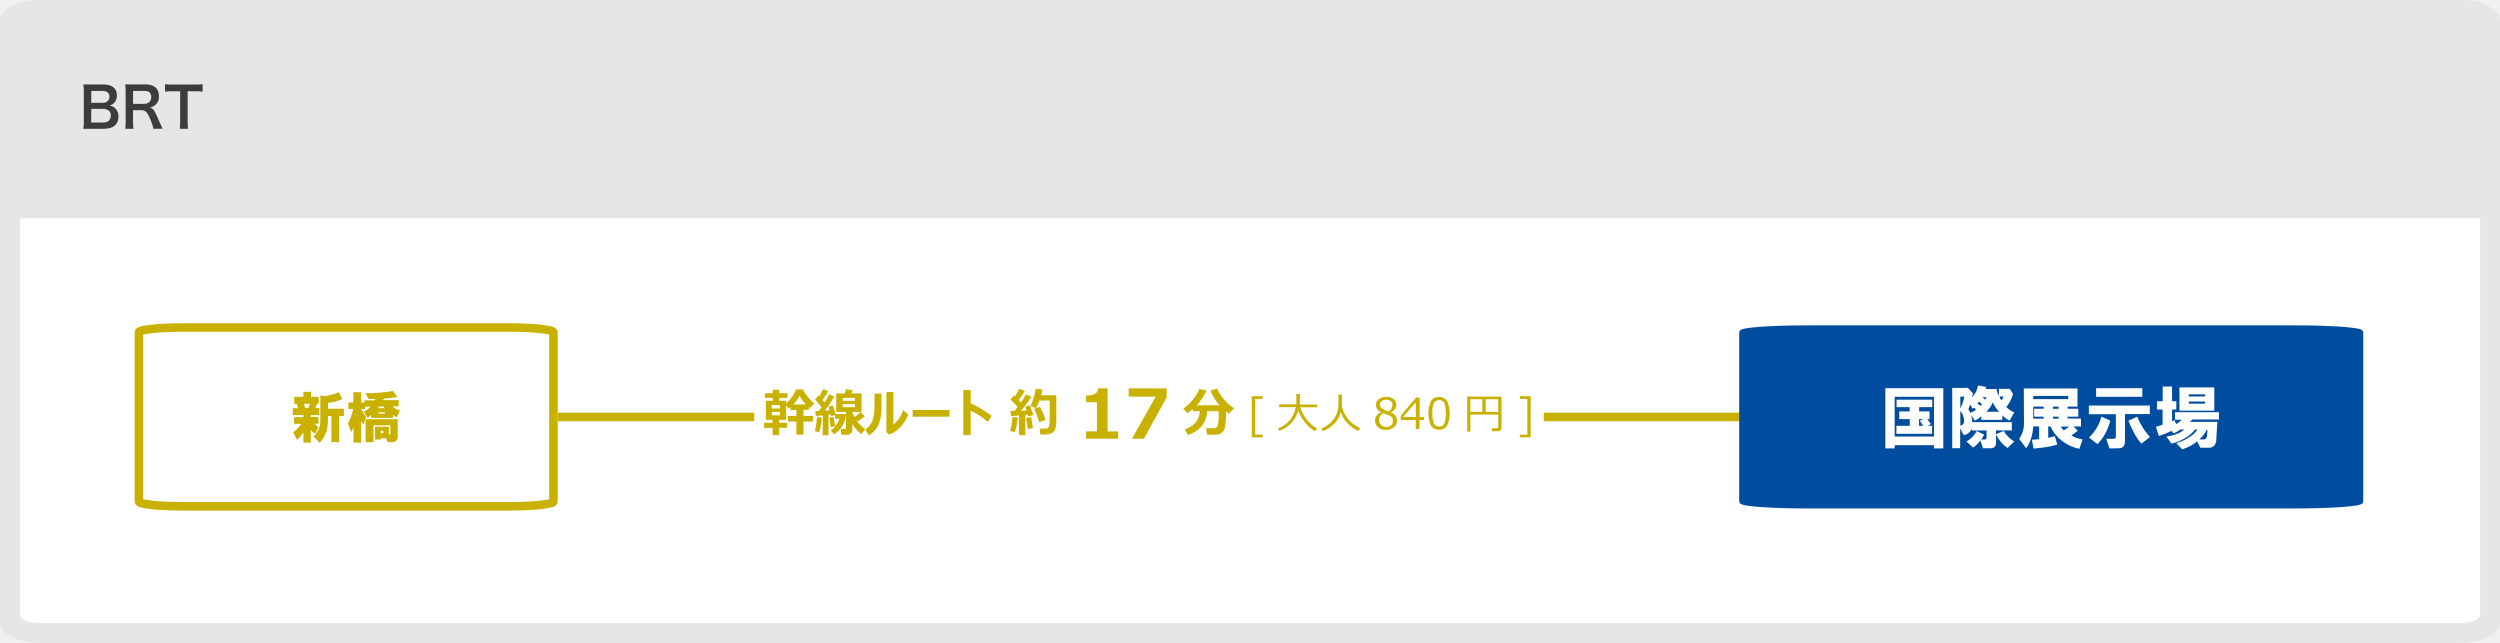
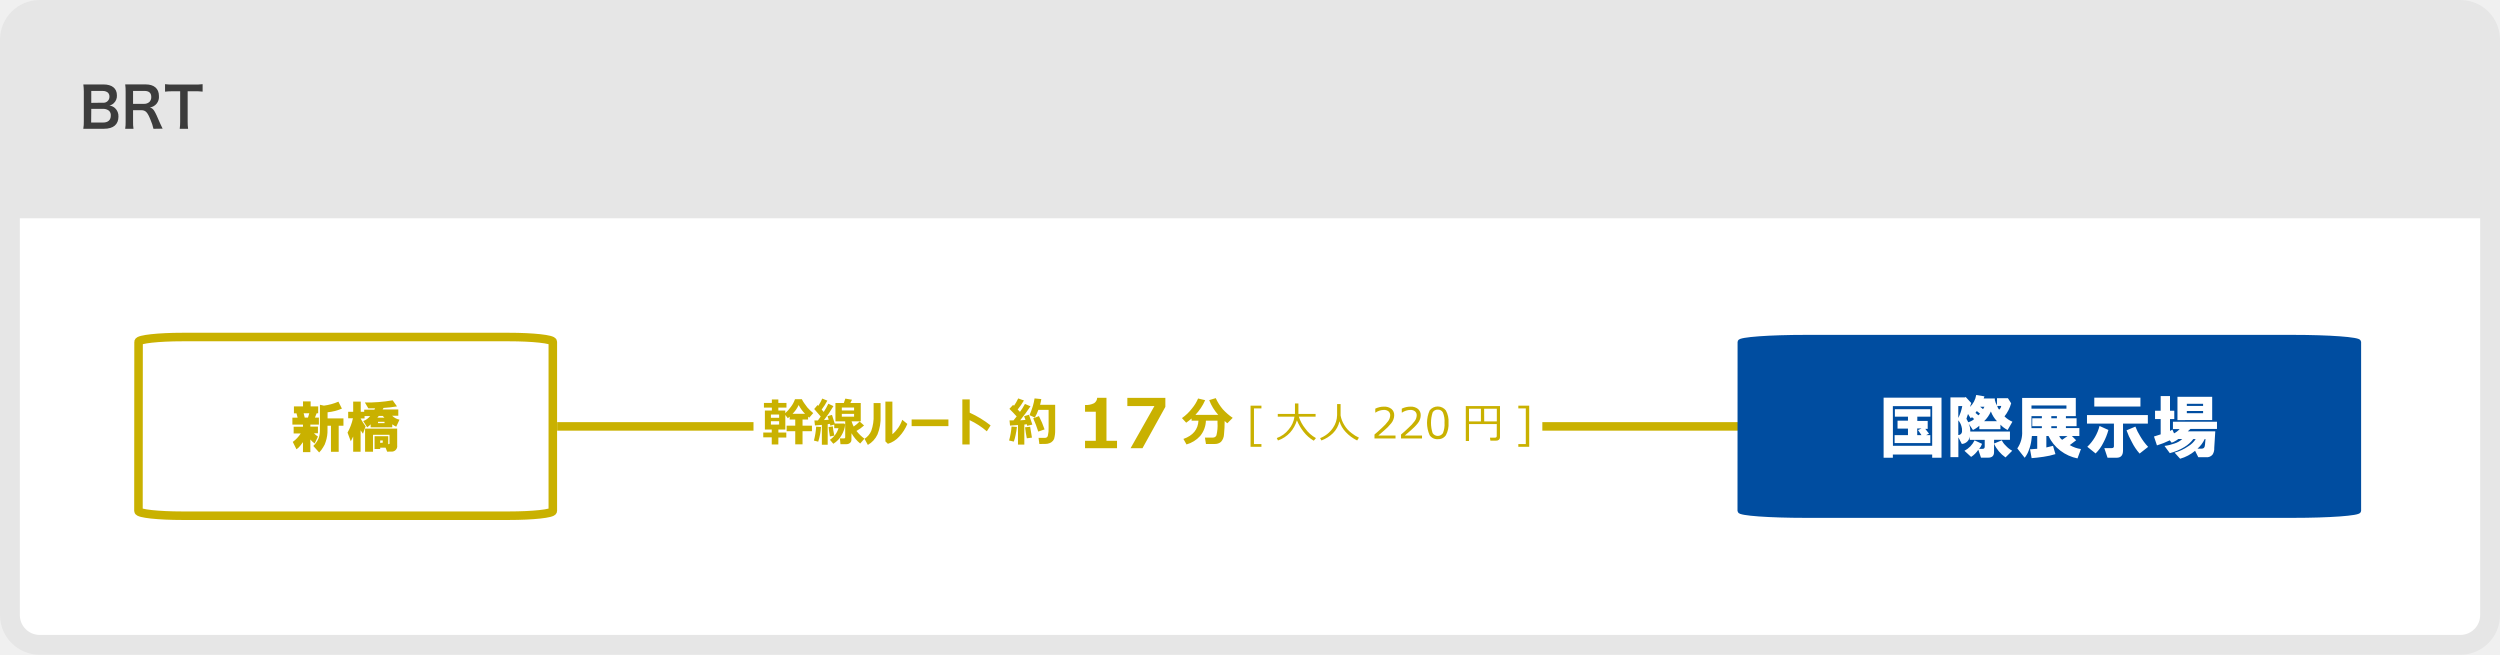
- <svg xmlns="http://www.w3.org/2000/svg" width="630" height="162">
+ <svg xmlns="http://www.w3.org/2000/svg" width="630" height="165">
  <defs>
-     <style>.cls-2{fill:#fff}.cls-6{fill:#c9b100}</style>
+     <style>.cls-2{fill:#fff}.cls-5{fill:#c9b100}</style>
  </defs>
  <g id="レイヤー_2" data-name="レイヤー 2">
-     <g id="レイヤー_4" data-name="レイヤー 4">
-       <path d="M630 156.86c0 2.83-4.5 5.14-10 5.14H10c-5.5 0-10-2.31-10-5.14V5.14C0 2.31 4.5 0 10 0h610c5.5 0 10 2.31 10 5.14z" fill="#e6e6e6" />
-       <path class="cls-2" d="M625 55v100c0 1.1-2.25 2-5 2H10c-2.75 0-5-.9-5-2V55z" />
+     <g id="object">
+       <rect width="630" height="165" rx="10" fill="#e6e6e6" />
+       <path class="cls-2" d="M625 55v100a5 5 0 01-5 5H10a5 5 0 01-5-5V55z" />
+       <path stroke="#c9b100" stroke-linejoin="round" stroke-width="2.15" fill="none" d="M140.4 107.45h297.75" />
+       <path d="M34.92 86.15c0-.67 5-1.22 11.11-1.22h82.17c6.14 0 11.11.55 11.11 1.22v42.6c0 .67-5 1.21-11.11 1.21H46c-6.13 0-11.11-.54-11.11-1.21z" stroke="#c9b100" stroke-linejoin="round" stroke-width="2.15" fill="#fff" />
+       <path class="cls-5" d="M80.18 104.14h-.38l-.44 1.1h1V107h-2.15v.5h1.91v1.69h-1a5.21 5.21 0 001 .82l-.82 1.75a5.81 5.81 0 01-1.09-1v3.17h-1.86v-2.51c-.14.22-.38.52-.71.93a3.9 3.9 0 01-.93.87l-.93-1.86a7.64 7.64 0 002-2.13H74v-1.69h2.35V107h-2.67v-1.74H75l-.28-1.1h-.65v-1.75h2.29v-1.25h1.92v1.25h1.91zm-3.66 0l.27 1.1h.82l.33-1.1zm4.1 4.1V102l1 .22a13.44 13.44 0 003.66-1l.88 1.75a12.29 12.29 0 01-3.61.93v1.53h4v1.86h-1.2v6.56H83.4v-6.56h-.87v1a8.66 8.66 0 01-.44 3 4.48 4.48 0 01-.66 1.42 5.9 5.9 0 01-1 1.31l-1.48-1.64a5.75 5.75 0 001.37-2 6.18 6.18 0 00.3-2.14zm19.23-.71a5.37 5.37 0 01-1-.6v.76H93.4v-.76a4.82 4.82 0 01-.87.76l-1-1.58a4.14 4.14 0 001.75-1.26h-1.41v.6h-1a14.72 14.72 0 001.26 2l-.66 1.85-.6-.87v5.41H89V110l-.6 1.21-.82-2.19a12.79 12.79 0 001.36-3.61h-1.2v-1.64H89v-2.56h1.91v2.56h.87v-.54h2.57l.17-.33h-1.7l-.87-1.47a37.74 37.74 0 007-.55l1.09 1.53a30.7 30.7 0 01-3.39.39l-.22.38h3.94v1.58h-1.56a3.72 3.72 0 001.86 1zm-2.29 6.29l-.39-1h-1.36v.33h-1.42v-3.23h3.44v2a.28.28 0 00.33-.11.34.34 0 000-.32v-1.92H94v4.27h-2V108h8.09v4.21a1.38 1.38 0 01-1.53 1.59zm-1.1-9h-1a2.32 2.32 0 01-.38.44h1.8zm-1.2 1.81h1.64v-.33h-1.64zm1.2 4.92V111h-.65v.61z" />
+       <path d="M438.41 86.15c0-.67 7.44-1.22 16.61-1.22h122.83c9.17 0 16.61.55 16.61 1.22v42.6c0 .67-7.44 1.21-16.61 1.21H455c-9.17 0-16.61-.54-16.61-1.21z" fill="#004da0" stroke="#004da0" stroke-miterlimit="10" stroke-width="1.08" />
+       <path class="cls-2" d="M474.67 115.35v-15.13h14.59v15.13h-2.35v-.81H477v.81zm2.35-3h9.89v-10H477zm8.34-2.69h1.08v2h-9v-2h3.37V108h-2.63v-2h2.63v-1h-3.3v-1.88h8.95V105h-3.3v1.08h2.62v2h-.6l.94 1.21zm-2.22 0h1.08l-.88-1.28.88-.4h-1.08zM498 99.54l2.08.34-.2.54h2.82v.4a4.74 4.74 0 00.54 1.35v-1.82H506l.81 1.28a9.2 9.2 0 01-1.68 3.3 6.18 6.18 0 002 1.34l-1.21 2.09a6.21 6.21 0 01-1.81-1.35v1.14h-5.32v-.87a6.2 6.2 0 01-1.61 1.08l-1.08-1.62a4.11 4.11 0 01.41 2h10v2.09h-4v.94l1.95-.81a4.37 4.37 0 001 1.35 5.86 5.86 0 001.62 1.28l-1.69 1.68a8.65 8.65 0 01-2.89-3.43v2.08c0 .94-.49 1.41-1.48 1.41h-1.81l-.68-2a5.88 5.88 0 01-1.81 1.81l-1.68-1.54a5.84 5.84 0 002.55-2.63l1.89.88a3.66 3.66 0 01-.74 1.27h.8c.41 0 .61-.15.61-.6v-1.68h-3.77V110a2.15 2.15 0 01-2 1.88l-.87-1.68v5h-2v-15.05h3.7l.13-.13 1.42 1.54-.34 1a5.33 5.33 0 001.58-3.02zm-4.51 5.79a11.07 11.07 0 001-3h-1zm0 .6v3.7a.94.94 0 00.94-1 3.07 3.07 0 00-.13-1.15 3.94 3.94 0 00-.8-1.55zm4-.33l-.54-.47-.34.27-.67-1.08-.4 1.21.47.88a5 5 0 00.81-.34 2 2 0 00.65-.47zm.33-1.55l.74.61.41-.41-.81-.67zm1.18-1.55l.73.61.34-.61zm2.69 1.21a7.47 7.47 0 01-1.69 2.43h3.23a7.19 7.19 0 01-1.52-2.43zm1.61-1.41a2.32 2.32 0 00.47.94 1.45 1.45 0 00.54-.94zm6.28-2.02h13.52v4.58h-2.49v.54h2.69v2h-2.69v.48H524v2h-1.88l1.07 1.07-1.61 1.21a7.49 7.49 0 002.82 1l-.87 2.36a10.57 10.57 0 01-4.31-1.95 10.06 10.06 0 01-3-3.7h-.54v2.89l1.68-.41.61 2.09a19 19 0 01-3 .67c-1.21.18-2.22.29-3 .34l-.4-2.22 1.81-.14v-3.22h-1.34l-.13 1.07a10.11 10.11 0 01-.61 2.42 6.63 6.63 0 01-1.08 2l-1.86-2.36a6.93 6.93 0 001.22-4.37zm2.35 2.7h8.81v-.81h-8.81zm0 4.91h2.62v-.48h-2.42v-2h2.42v-.54h-2.62zm5-2.49h1.41v-.54h-1.41zm0 2.49h1.41v-.48h-1.41zm2 2a2.06 2.06 0 00.74.94l1.34-.94zm12.17 5.46l-.81-2.42h1.82c.45 0 .65-.18.6-.67v-5.52h-6.79v-2.15h15.34v2.15H535v6.8c0 1.21-.54 1.81-1.61 1.81zm-2-8l2.22 1a15.17 15.17 0 01-1.28 3.22 9.84 9.84 0 01-1.95 2.7l-2.09-1.68a11 11 0 003.08-5.24zm-1.34-4.91v-2.22h11.63v2.22zm8.14 6l2.22-.94a13.78 13.78 0 001.21 2.42 14.49 14.49 0 002 2.69l-2.15 1.69a13 13 0 01-1.95-2.9 18.08 18.08 0 01-1.35-2.98zm11.68-2.17h11.1v1.82H552l-.67.6h6.92l-.26 4.17a2.83 2.83 0 01-.41 1.68 1.82 1.82 0 01-1.61.68h-2l-.81-1.62a10 10 0 01-3.77 2l-1.39-1.53a11.24 11.24 0 003.43-1.61 5.56 5.56 0 001.89-1.82h-.61a7.64 7.64 0 01-2.22 2 12.74 12.74 0 01-3.7 1.55l-1.34-1.82a11 11 0 002.49-.6 5 5 0 002-1.15h-1a3.92 3.92 0 01-.81.54 3.82 3.82 0 01-.88.4l-.47-.6a21.1 21.1 0 01-3.23 1.28l-.75-2.24 1.69-.54v-3.86h-1.42v-2.09h1.42v-3.7h2.35v3.7h1.08v2.09h-1.08v3l.61-.34.4.94a3.09 3.09 0 00.67-.4 3.81 3.81 0 00.74-.67h-1.68zm1.14-.4V100h8.75v5.85zm2.36-3.57h4.1v-.54h-4.1zm0 1.82h4.1v-.54h-4.1zm2.69 8.94h1.07c.5 0 .77-.31.81-.94l.14-1.48h-.21a7 7 0 01-1.81 2.42zM189.88 94.38h198.79v23.14H189.88z" />
+       <path class="cls-5" d="M196.14 112h-1.66v-1.8h-2.14V109h2.14v-.75h-1.73v-4.8h1.76v-.73h-2v-1.18h2v-.87h1.63v.87h2.05v1.18h-2.05v.73h1.75v.67a9.75 9.75 0 001.45-1.64 7 7 0 001-1.88h1.73a6.2 6.2 0 00.59 1c.28.41.55.77.81 1.1a12.86 12.86 0 001.46 1.4l-1 1.15-.29-.24v.72h-1.4v1.53h2.37v1.41h-2.37v3.31h-1.84v-3.31h-2.17v-1.41h2.17v-1.53H199V105l-.47.39-.63-.82v3.67h-1.75v.76h2v1.25h-2zm.2-6.71v-.83h-2.07v.83zm0 1.7v-.85h-2.07v.86zm3.34-2.71h3.19a9.35 9.35 0 01-1.61-2.21 7.42 7.42 0 01-1.58 2.25zm7.21 3.32a14.65 14.65 0 01-.7 3.7l-1.08-.27a18.41 18.41 0 00.56-3.51zm1.69 4.47h-1.47v-5c-.71.07-1.29.12-1.74.14l-.14-1.25h.88l.71-1c-.6-.72-1.14-1.34-1.64-1.89l.84-1 .19.21a11 11 0 001-1.84l1.28.52a15.39 15.39 0 01-1.43 2.25l.52.6a16.18 16.18 0 001.16-2.07l1.28.6a30.22 30.22 0 01-2.37 3.52l1.19-.09a7.51 7.51 0 00-.3-.89l1.12-.33c.17.46.4 1.19.69 2.18h2.38l.25.26a6.59 6.59 0 01-.88 2.64 5.91 5.91 0 01-2.1 2.2l-.86-1a5.39 5.39 0 002.16-2.92h-1.07V107l-1 .26c0-.07 0-.22-.1-.45l-.55.08zm1.67-2.3l-1.11.22c-.2-1.15-.31-1.94-.34-2.37l1.07-.17c.04.45.13 1.22.38 2.32zm4.3 1.1a.92.92 0 01-.37.76 1.27 1.27 0 01-.83.3h-1.55l-.14-1.45h1q.33 0 .33-.3v-4h-2.46v-4.63h2.12l.37-1.1 1.68.28-.4.82h2.61v4.63h-2.31a7 7 0 00.53 1.31 10 10 0 001.5-1.27l1.11 1a10.22 10.22 0 01-1.91 1.38 9.8 9.8 0 002 1.94l-1.06 1.23a9.38 9.38 0 01-2.19-2.6zm-2.41-7.44h3.09v-.73h-3.09zm3.09.86h-3.09v.71h3.09zm6.68.54a11 11 0 01-.78 4.65 5.85 5.85 0 01-2.43 2.64l-.84-1.54a4.43 4.43 0 001.7-2 10.55 10.55 0 00.59-4v-3h1.76zm6.74 2a10.46 10.46 0 01-2.05 3.19 6.24 6.24 0 01-2.85 1.82l-.63-.61V101.2h1.76v8.23a8.25 8.25 0 002.49-3.64zm10.35.56h-9.27v-1.68H239zm10.63-.19l-.95 1.49a18.86 18.86 0 00-4.33-2.81V112h-1.84v-11.35h1.86V104a25.73 25.73 0 015.26 3.2zm6.63.39a19.25 19.25 0 01-.32 2 10.75 10.75 0 01-.46 1.69l-1.19-.27a17.92 17.92 0 00.62-3.52zm1.87 4.45h-1.6v-4.93c-.85.07-1.51.12-2 .14l-.13-1.31h1c.21-.26.48-.61.8-1a45.31 45.31 0 00-1.83-1.91l.93-1 .23.22a12 12 0 001.06-1.85l1.44.52a19.05 19.05 0 01-1.57 2.27l.57.6a14.91 14.91 0 001.26-2l1.39.6a42.62 42.62 0 01-2.6 3.53l1.34-.1c-.17-.5-.28-.81-.34-.94l1.21-.36c.23.6.52 1.42.86 2.48l-1.3.31a2.23 2.23 0 00-.09-.41l-.63.09zm1.92-1.76l-1.29.17a27.2 27.2 0 01-.44-2.77l1.28-.13zm1.87 1.61l-.2-1.55h1.62a.69.69 0 00.72-.54 7.52 7.52 0 00.19-2v-4.51h-2.58a11.3 11.3 0 01-.9 1.93l-1.33-.6a23.18 23.18 0 00.84-2.28 15.77 15.77 0 00.43-1.94l1.7.17a11.91 11.91 0 01-.31 1.44h3.8v6.45a7.46 7.46 0 01-.27 2.15 1.82 1.82 0 01-.63.79 2 2 0 01-.83.37c-.17.1-.93.11-2.25.12zm1.31-3.68l-1.59.55a29.2 29.2 0 00-1.27-3.34l1.44-.56a22.61 22.61 0 011.42 3.35zm18.26 4.73h-8.06v-1.85h2.71v-7.33h-2.71v-1.7a4.47 4.47 0 002.28-.45 1.73 1.73 0 00.78-1.36h2.34v10.84h2.66zm12.18-10.41l-5.76 10.41h-3l6-10.61h-6.82v-2.06h9.58zm10.22 3.47a6.35 6.35 0 01-1.46 3.88A7.28 7.28 0 01299 112l-.78-1.39c2.42-.85 3.68-2.39 3.79-4.6h-1.73v-.55a15.08 15.08 0 01-1.36 1.06l-1.07-1.16a11.32 11.32 0 002.55-2.45 9.79 9.79 0 001.52-2.49l1.78.42a13 13 0 01-2.46 3.71H307a11.8 11.8 0 01-2.28-3.72l1.65-.5a11.91 11.91 0 001.78 2.81 14.32 14.32 0 002.49 2.16l-1.36 1.37-.67-.58a31.43 31.43 0 01-.16 3.35 3 3 0 01-.76 1.91 2.28 2.28 0 01-1.55.53h-2.24l-.26-1.61h2a.93.93 0 00.9-.56 10.24 10.24 0 00.27-3.16V106zm13.99 6.59h-2.74v-10.36h2.74v.68H316v9h1.88zm13.74-2.19l-.55.66a8.86 8.86 0 01-2.57-2.26 12 12 0 01-1.68-2.88 8 8 0 01-1.71 3.08 7.43 7.43 0 01-3.06 2l-.3-.61a6.65 6.65 0 003-2.16 6.33 6.33 0 001.46-3.23H322v-.69h4.33v-2.64h.87v2.64h4.33v.69h-4.23a9.4 9.4 0 001.63 3 8 8 0 002.69 2.4zm5.93-4.23a6.11 6.11 0 01-1.65 3A8.43 8.43 0 01333 111l-.33-.59a7 7 0 003.22-2.55 5.85 5.85 0 001.06-3.24v-2.79h.88v2.87a6.72 6.72 0 00.92 2.39 7.13 7.13 0 001.87 2.07 8.58 8.58 0 001.83 1.13l-.45.71a9.73 9.73 0 01-2.88-2.13 6.69 6.69 0 01-1.57-2.7zm14.12 4.33h-5.3v-1c.56-.48 1.19-1 1.89-1.69a10.72 10.72 0 001.56-1.69 2.54 2.54 0 00.51-1.46 1.27 1.27 0 00-.43-1 1.75 1.75 0 00-1.16-.36 3.85 3.85 0 00-2.12.68h-.05v-1a5 5 0 012.19-.51 2.88 2.88 0 011.89.58 2 2 0 01.69 1.59 2.92 2.92 0 01-.18 1 3.3 3.3 0 01-.55 1 12.56 12.56 0 01-.89 1c-.35.35-1.15 1.06-2.39 2.12h4.34zm6.68 0h-5.29v-1c.56-.48 1.19-1 1.88-1.69a10.72 10.72 0 001.56-1.69 2.54 2.54 0 00.51-1.46 1.24 1.24 0 00-.43-1 1.73 1.73 0 00-1.16-.36 3.88 3.88 0 00-2.12.68h-.05v-1a5 5 0 012.2-.51 2.85 2.85 0 011.88.58 2 2 0 01.69 1.59 3.16 3.16 0 01-.17 1 3.3 3.3 0 01-.55 1 11 11 0 01-.9 1c-.34.35-1.14 1.06-2.39 2.12h4.34zm3.97.17a2.28 2.28 0 01-2.05-1 7.7 7.7 0 010-6.24 2.59 2.59 0 014.09 0 5.68 5.68 0 01.67 3.11 5.81 5.81 0 01-.66 3.13 2.29 2.29 0 01-2.05 1zm0-7.44a1.39 1.39 0 00-1.3.71 8.48 8.48 0 000 5.21 1.55 1.55 0 002.6 0 5.85 5.85 0 00.4-2.61 5.76 5.76 0 00-.4-2.58 1.36 1.36 0 00-1.3-.73zm14.87 3.64h-7v4.27h-.81v-8.81H378v7.86a.81.81 0 01-.26.62 1 1 0 01-.69.23h-1.47l-.11-.75h1.26c.3 0 .45-.14.45-.43zm-7-.67h3V103h-3zm3.83 0h3.18V103H374zm11.34 6.39h-2.74v-.68h1.88v-9h-1.88v-.68h2.74z" />
      <path d="M22.79 32.46h-1.8a9.77 9.77 0 00.13-1.89V23a13.44 13.44 0 00-.12-1.72h5.07c2.17 0 3.39 1 3.39 2.73a2.5 2.5 0 01-.79 2 2.3 2.3 0 01-1.1.58 2.62 2.62 0 011.41.65 2.74 2.74 0 01.87 2.14c0 2-1.3 3.07-3.63 3.07zm3.09-6.58a1.49 1.49 0 001.7-1.53 1.41 1.41 0 00-.37-1 2 2 0 00-1.34-.43H23v3zm-2.91 5h3c1.25 0 1.95-.62 1.95-1.75a1.52 1.52 0 00-.45-1.22 2.28 2.28 0 00-1.47-.48h-3zm15.7 1.58a11.61 11.61 0 00-.73-2.24c-.76-1.93-1.25-2.45-2.33-2.45h-2.08v2.85a10.45 10.45 0 00.11 1.84h-2.09a10.41 10.41 0 00.11-1.82v-7.55a11.71 11.71 0 00-.11-1.82h5.16c2.12 0 3.34 1.06 3.34 2.91a2.66 2.66 0 01-2.27 2.9c.89.28 1.15.67 2.54 3.95.11.25.46 1 .66 1.39zm-2.33-6.29a1.89 1.89 0 001.33-.5 1.67 1.67 0 00.45-1.24c0-1-.57-1.52-1.72-1.52h-2.87v3.26zm10.95 4.47a12.26 12.26 0 00.11 1.82h-2.11a12.35 12.35 0 00.11-1.82V23h-1.89a13.84 13.84 0 00-1.92.1v-1.89a13.91 13.91 0 001.9.1H49a14.78 14.78 0 002.06-.1v1.88A14.68 14.68 0 0049 23h-1.71z" fill="#3c3c3c" />
-       <path stroke="#c9b100" stroke-linejoin="round" stroke-width="2.15" fill="none" d="M140.56 105.06h298" />
-       <path d="M35 83.74c0-.67 5-1.21 11.11-1.21h82.24c6.15 0 11.12.54 11.12 1.21v42.64c0 .67-5 1.21-11.12 1.21H46.11c-6.14 0-11.11-.54-11.11-1.21z" stroke="#c9b100" stroke-linejoin="round" stroke-width="2.15" fill="#fff" />
-       <path class="cls-6" d="M80.29 101.75h-.38l-.44 1.09h1v1.75h-2.15v.5h1.91v1.69h-1a4.86 4.86 0 001 .82l-.82 1.75a5.51 5.51 0 01-1.09-1v3.18h-1.86V109c-.15.22-.38.53-.71.93a4.17 4.17 0 01-.93.88l-.93-1.86a8 8 0 002-2.14h-1.78v-1.69h2.35v-.5h-2.68v-1.75h1.31l-.27-1.09h-.66V100h2.3v-1.26h1.91V100h1.92zm-3.67 0l.28 1.09h.82l.33-1.09zm4.11 4.1v-6.23l1 .22a14 14 0 003.67-1l.87 1.75a12.85 12.85 0 01-3.61.93V103h4v1.86h-1.2v6.56h-1.94v-6.56h-.88v1a8.63 8.63 0 01-.44 3 4.54 4.54 0 01-.65 1.42 6.31 6.31 0 01-1 1.32L79 110a5.78 5.78 0 001.37-2 6.18 6.18 0 00.36-2.15zm19.27-.71a5.37 5.37 0 01-1-.6v.77h-5.48v-.77a4.52 4.52 0 01-.87.77l-1-1.59a4.14 4.14 0 001.75-1.26H92v.6h-1a15.35 15.35 0 001.26 2l-.65 1.94-.6-.88v5.42h-1.92v-3.83l-.6 1.2-.82-2.19a12.81 12.81 0 001.33-3.66h-1.2v-1.64h1.25v-2.57H91v2.57h.87v-.54h2.57l.17-.33h-1.7l-.87-1.47a38.46 38.46 0 007-.55l1.1 1.53a31.05 31.05 0 01-3.39.38l-.22.39h3.94v1.58h-1.53a3.72 3.72 0 001.86 1zm-2.3 6.29l-.38-1h-1.39v.33h-1.42v-3.23H98v2a.27.27 0 00.32-.11.37.37 0 00.06-.33v-1.91h-4.25v4.26h-2v-5.8h8.09v4.22a1.38 1.38 0 01-1.53 1.58zm-1.09-9h-1a2 2 0 01-.38.44H97zm-1.21 1.81H97v-.33h-1.62zm1.21 4.92v-.6h-.66v.6z" />
-       <path d="M438.82 83.74c0-.67 7.44-1.21 16.62-1.21h122.93c9.19 0 16.63.54 16.63 1.21v42.64c0 .67-7.44 1.21-16.63 1.21H455.44c-9.18 0-16.62-.54-16.62-1.21z" fill="#004da0" stroke="#004da0" stroke-miterlimit="10" stroke-width="1.08" />
-       <path class="cls-2" d="M475.1 113V97.82h14.61V113h-2.35v-.81h-9.9v.81zm2.36-3h9.9v-10h-9.9zm8.35-2.69h1.08v2h-9v-2h3.37v-1.69h-2.66v-1.95h2.63v-1.07h-3.3v-1.88h9v1.88h-3.3v1.08h2.62v1.95h-.6l.94 1.21zm-2.22 0h1.07l-.87-1.28.87-.41h-1.07zm14.87-10.16l2.09.34-.2.54h2.83v.4a4.43 4.43 0 00.54 1.35V98h2.76l.8 1.28a9 9 0 01-1.68 3.3 6.26 6.26 0 002 1.34l-1.19 2.08a6.13 6.13 0 01-1.82-1.35v1.15h-5.32v-.88a6.38 6.38 0 01-1.61 1.08l-1.08-1.62a4.07 4.07 0 01.4 2h10v2.08h-4v.94l2-.8a4.2 4.2 0 001 1.34 5.65 5.65 0 001.61 1.28l-1.68 1.68a8.59 8.59 0 01-2.9-3.43v2.09c0 .94-.49 1.41-1.48 1.41h-1.81l-.68-2a5.73 5.73 0 01-1.82 1.82l-1.68-1.55a5.79 5.79 0 002.56-2.62l1.88.87a3.56 3.56 0 01-.74 1.28h.76c.41 0 .61-.16.61-.6v-1.69h-3.77v-.74a2.18 2.18 0 01-2 1.89l-.88-1.69v5h-2V97.76h3.71l.13-.14 1.41 1.55-.33 1a5.3 5.3 0 001.58-3.02zm-4.46 5.79a10.73 10.73 0 001-3h-1zm0 .61v3.7a1 1 0 00.95-1 2.92 2.92 0 00-.14-1.15 3.9 3.9 0 00-.81-1.55zm4-.34l-.54-.47-.34.27-.67-1.08-.41 1.21.47.88a5 5 0 00.81-.34 2 2 0 00.61-.47zm.33-1.55l.74.61.41-.41-.81-.67zm1.21-1.55l.74.61.34-.61zm2.7 1.21a7.47 7.47 0 01-1.69 2.43h3.24a7.2 7.2 0 01-1.62-2.43zm1.61-1.41a2.38 2.38 0 00.47.94 1.47 1.47 0 00.54-.94zm6.15-2.02h13.53v4.58h-2.49v.53h2.7v2h-2.7v.47h3.37v2h-1.89l1.08 1.08-1.6 1.19a7.67 7.67 0 002.82 1l-.82 2.36a10.45 10.45 0 01-4.31-1.95 10.1 10.1 0 01-3-3.7h-.54v2.89l1.68-.4.61 2.09a19 19 0 01-3 .67c-1.21.18-2.22.29-3 .34l-.4-2.22 1.82-.14v-3.23h-1.46l-.14 1.08a9.85 9.85 0 01-.6 2.42 6.75 6.75 0 01-1.08 2l-1.75-2.36a6.93 6.93 0 001.21-4.37zm2.36 2.69h8.82v-.8h-8.78zm0 4.92H515v-.5h-2.4v-2h2.4v-.54h-2.6zm5-2.49h1.41v-.54h-1.41zm0 2.49h1.41v-.5h-1.41zm2 2a2.13 2.13 0 00.74.94l1.35-.94zm12.22 5.5l-.8-2.42h1.81c.45 0 .65-.18.61-.68v-5.52h-6.8v-2.18h15.35v2.15h-6.26v6.8c0 1.21-.54 1.82-1.62 1.82zm-2-8l2.23 1a15.8 15.8 0 01-1.28 3.23 10.21 10.21 0 01-2 2.69l-2.09-1.68a11 11 0 003.12-5.24zm-1.36-5v-2.18h11.64V100zm8.14 6l2.23-1a14.16 14.16 0 001.21 2.43 15.19 15.19 0 002 2.69l-2.16 1.68a12.87 12.87 0 01-1.95-2.89 20.05 20.05 0 01-1.33-2.91zm11.72-2.12h11.1v1.82h-6.66l-.67.61h6.93l-.27 4.17a2.84 2.84 0 01-.4 1.68 1.84 1.84 0 01-1.62.67h-2l-.81-1.61a10 10 0 01-3.77 2l-1.48-1.55a11.24 11.24 0 003.43-1.61 5.66 5.66 0 001.89-1.82h-.61a7.93 7.93 0 01-2.22 2 12.74 12.74 0 01-3.7 1.55l-1.3-1.79a10.28 10.28 0 002.49-.61 5.12 5.12 0 002-1.14h-1a5.79 5.79 0 01-1.68.94l-.47-.61a20.9 20.9 0 01-3.23 1.28l-.74-2.29 1.68-.53v-3.84h-1.41v-2.09H545v-3.7h2.36v3.7h1.07v2.09h-1.07v3l.6-.34.41 1a3.27 3.27 0 00.67-.41 4.16 4.16 0 00.74-.67h-1.68zm1.14-.4v-5.86H558v5.86zm2.36-3.57h4.1v-.54h-4.1zm0 1.82h4.1v-.54h-4.1zm2.69 9h1.08c.49 0 .76-.31.81-.94l.13-1.48h-.2a7.22 7.22 0 01-1.82 2.37zM190.08 91.98h198.95v23.16H190.08z" />
-       <path class="cls-6" d="M196.34 109.66h-1.65v-1.85h-2.15v-1.25h2.15v-.75H193V101h1.75v-.74h-2V99.1h2v-.88h1.63v.88h2.06v1.17h-2.06v.73h1.76v.67a10.16 10.16 0 001.45-1.64 6.89 6.89 0 001-1.89h1.73a5.84 5.84 0 00.59 1c.28.4.55.77.82 1.1a12.55 12.55 0 001.45 1.4l-1 1.15-.3-.24v.72h-1.4v1.54h2.37v1.41h-2.37v3.31h-1.78v-3.31h-2.17v-1.41h2.17v-1.51h-1.5v-.73l-.47.39-.63-.82v3.67h-1.76v.75h2v1.25h-2zm.21-6.72v-.83h-2.07v.83zm0 1.7v-.85h-2.07v.85zm3.34-2.71h3.19a9.35 9.35 0 01-1.61-2.21 7.42 7.42 0 01-1.58 2.21zm7.22 3.29a14.69 14.69 0 01-.71 3.7l-1.07-.27a18.37 18.37 0 00.55-3.52zm1.68 4.46h-1.46v-5c-.72.06-1.3.11-1.74.13l-.15-1.24h.89l.7-1a56.43 56.43 0 00-1.64-1.89l.84-1 .2.21a12.66 12.66 0 001-1.84l1.28.52a15.3 15.3 0 01-1.43 2.24l.51.61a15 15 0 001.16-2.08l1.29.61a30.22 30.22 0 01-2.37 3.52l1.19-.09a7.51 7.51 0 00-.3-.89l1.12-.33c.16.47.4 1.19.69 2.18h2.38l.24.26a6.77 6.77 0 01-.87 2.65 6 6 0 01-2.1 2.2l-.86-1a5.39 5.39 0 002.16-2.92h-1.08v-.93l-1 .26a4.08 4.08 0 00-.1-.44l-.56.08zm1.68-2.3l-1.12.22c-.19-1.15-.3-1.94-.33-2.36l1.07-.18c.04.45.16 1.22.38 2.32zm4.31 1.11a1 1 0 01-.37.76 1.31 1.31 0 01-.84.3H212l-.14-1.46h1c.22 0 .33-.09.33-.29v-4h-2.46v-4.64h2.12l.37-1.09 1.68.28-.4.81h2.61v4.64h-2.32a7.43 7.43 0 00.53 1.32 10.06 10.06 0 001.5-1.27l1.12 1a11.19 11.19 0 01-1.92 1.39 10.67 10.67 0 002 1.94l-1.02 1.23a9 9 0 01-2.18-2.6zm-2.42-7.49h3.1v-.73h-3.1zm3.1.86h-3.1v.75h3.1zm6.68.59a10.93 10.93 0 01-.78 4.64 6 6 0 01-2.43 2.65l-.85-1.54a4.29 4.29 0 001.7-2 10.29 10.29 0 00.6-4v-3h1.76zm6.75 2a10.9 10.9 0 01-2 3.2 6.4 6.4 0 01-2.89 1.85l-.63-.62V98.8h1.76v8.2a8.11 8.11 0 002.49-3.64zm10.35.55H230v-1.68h9.28zm10.64-.19l-.95 1.5a18.59 18.59 0 00-4.33-2.82v6.16h-1.85V98.26h1.86v3.37a25.51 25.51 0 015.27 3.18zm6.63.39a19.13 19.13 0 01-.31 2 9.58 9.58 0 01-.47 1.69l-1.18-.27a19.64 19.64 0 00.62-3.53zm1.88 4.46h-1.61v-4.94c-.85.08-1.51.13-2 .14l-.14-1.3h1c.22-.26.48-.61.8-1a45.31 45.31 0 00-1.83-1.91l.94-1 .23.22a12.83 12.83 0 001.07-1.87l1.43.52a18 18 0 01-1.57 2.27l.58.6a13.24 13.24 0 001.25-2l1.4.61a40.59 40.59 0 01-2.61 3.53l1.35-.1c-.17-.5-.29-.81-.34-.94l1.21-.36c.23.6.51 1.42.85 2.48l-1.29.31a3.63 3.63 0 00-.09-.41l-.63.09zm1.92-1.77l-1.29.18a25 25 0 01-.44-2.78l1.28-.13zm1.87 1.62L262 108h1.62a.7.7 0 00.72-.55 7.52 7.52 0 00.19-2v-4.52h-2.58a11 11 0 01-.9 1.94l-1.33-.6a23.18 23.18 0 00.84-2.28A16.19 16.19 0 00261 98l1.7.17a11.36 11.36 0 01-.31 1.43h3.8v6.46a7.55 7.55 0 01-.27 2.16 1.88 1.88 0 01-.63.79 2 2 0 01-.83.37c-.23.1-.96.12-2.28.13zm1.31-3.69l-1.59.56a28.76 28.76 0 00-1.27-3.35l1.44-.56a23.1 23.1 0 011.42 3.35zm18.28 4.74h-8.07v-1.85h2.72v-7.34h-2.72v-1.7a4.44 4.44 0 002.28-.45 1.75 1.75 0 00.78-1.36h2.35v10.85h2.66zM294 100.14l-5.75 10.42h-3l6-10.62h-6.82v-2.06H294zm10.19 3.47a6.35 6.35 0 01-1.46 3.88 7.21 7.21 0 01-3.39 2.12l-.79-1.4c2.42-.85 3.69-2.38 3.79-4.6h-1.73v-.55a13.47 13.47 0 01-1.36 1.06l-1.07-1.12a11.36 11.36 0 002.56-2.45 9.7 9.7 0 001.51-2.55l1.79.42a13 13 0 01-2.47 3.71h5.76a11.45 11.45 0 01-2.28-3.72l1.65-.5a11.91 11.91 0 001.78 2.81 14.32 14.32 0 002.52 2.18l-1.36 1.37-.67-.58a28.62 28.62 0 01-.17 3.35 3 3 0 01-.8 1.96 2.25 2.25 0 01-1.54.53h-2.26l-.26-1.62h2a.94.94 0 00.9-.55 10.29 10.29 0 00.27-3.16v-.55zm14 6.6h-2.74V99.84h2.74v.68h-1.88v9h1.88zm13.74-2.21l-.54.67a8.9 8.9 0 01-2.57-2.27 11.59 11.59 0 01-1.68-2.88 7.89 7.89 0 01-1.72 3.08 7.38 7.38 0 01-3.06 2l-.3-.62a6.7 6.7 0 003-2.15 6.5 6.5 0 001.47-3.24h-4.18v-.69h4.33v-2.61h.88v2.65h4.33v.69h-4.24a9.21 9.21 0 001.63 3.05 8.1 8.1 0 002.65 2.32zm5.95-4.22a6 6 0 01-1.66 3 8.61 8.61 0 01-2.87 1.88L333 108a7 7 0 003.22-2.56 5.87 5.87 0 001.07-3.24v-2.75h.87v2.87a6.75 6.75 0 00.93 2.39 6.91 6.91 0 001.87 2.08 8.88 8.88 0 001.83 1.12l-.51.7a9.93 9.93 0 01-2.89-2.14 6.6 6.6 0 01-1.51-2.69zm10.12.14v-.07a2 2 0 01-1.26-1.77 1.82 1.82 0 01.72-1.48 2.87 2.87 0 011.85-.59 2.93 2.93 0 011.87.56 1.73 1.73 0 01.7 1.44 1.84 1.84 0 01-.35 1.09 2.25 2.25 0 01-1 .79v.11a2.1 2.1 0 01.74 3.66 3 3 0 01-2 .68 3 3 0 01-2-.65 2.11 2.11 0 01-.76-1.7 2.14 2.14 0 011.49-2.07zm.64.19a1.93 1.93 0 00-1.11 1.76 1.65 1.65 0 00.5 1.24 1.84 1.84 0 001.29.47 1.91 1.91 0 001.28-.41 1.43 1.43 0 00.4-1.17 1.31 1.31 0 00-.21-.78 1.81 1.81 0 00-.63-.51c-.24-.1-.77-.32-1.55-.6zm2.27-2.09a1.16 1.16 0 00-.44-.93 1.77 1.77 0 00-1.16-.37 1.84 1.84 0 00-1.14.34 1.1 1.1 0 00-.44.9 1.2 1.2 0 00.55 1 6 6 0 001.66.74 1.91 1.91 0 00.94-1.7zm7.96 3.82h-1.16v2.28h-.94v-2.28H353v-1.11l3.86-4.54h.9v4.87h1.16zm-2.1-.78v-3.71l-3.16 3.71zm5.9 3.22a2.28 2.28 0 01-2.06-1 7.7 7.7 0 010-6.24 2.29 2.29 0 012.06-1 2.27 2.27 0 012 1 7.76 7.76 0 010 6.24 2.27 2.27 0 01-2 1zm0-7.44a1.4 1.4 0 00-1.31.71 5.85 5.85 0 00-.4 2.61 5.77 5.77 0 00.4 2.6 1.39 1.39 0 001.31.72 1.38 1.38 0 001.3-.72 8.62 8.62 0 000-5.19 1.37 1.37 0 00-1.3-.73zm14.87 3.64h-7v4.28h-.81v-8.82h8.65v7.87a.76.76 0 01-.27.61 1 1 0 01-.69.24H376l-.11-.75h1.26a.39.39 0 00.44-.44zm-7-.67h3v-3.21h-3zm3.84 0h3.17v-3.21h-3.17zm11.34 6.4H383v-.68h1.89v-9H383v-.68h2.74z" />
    </g>
  </g>
</svg>
